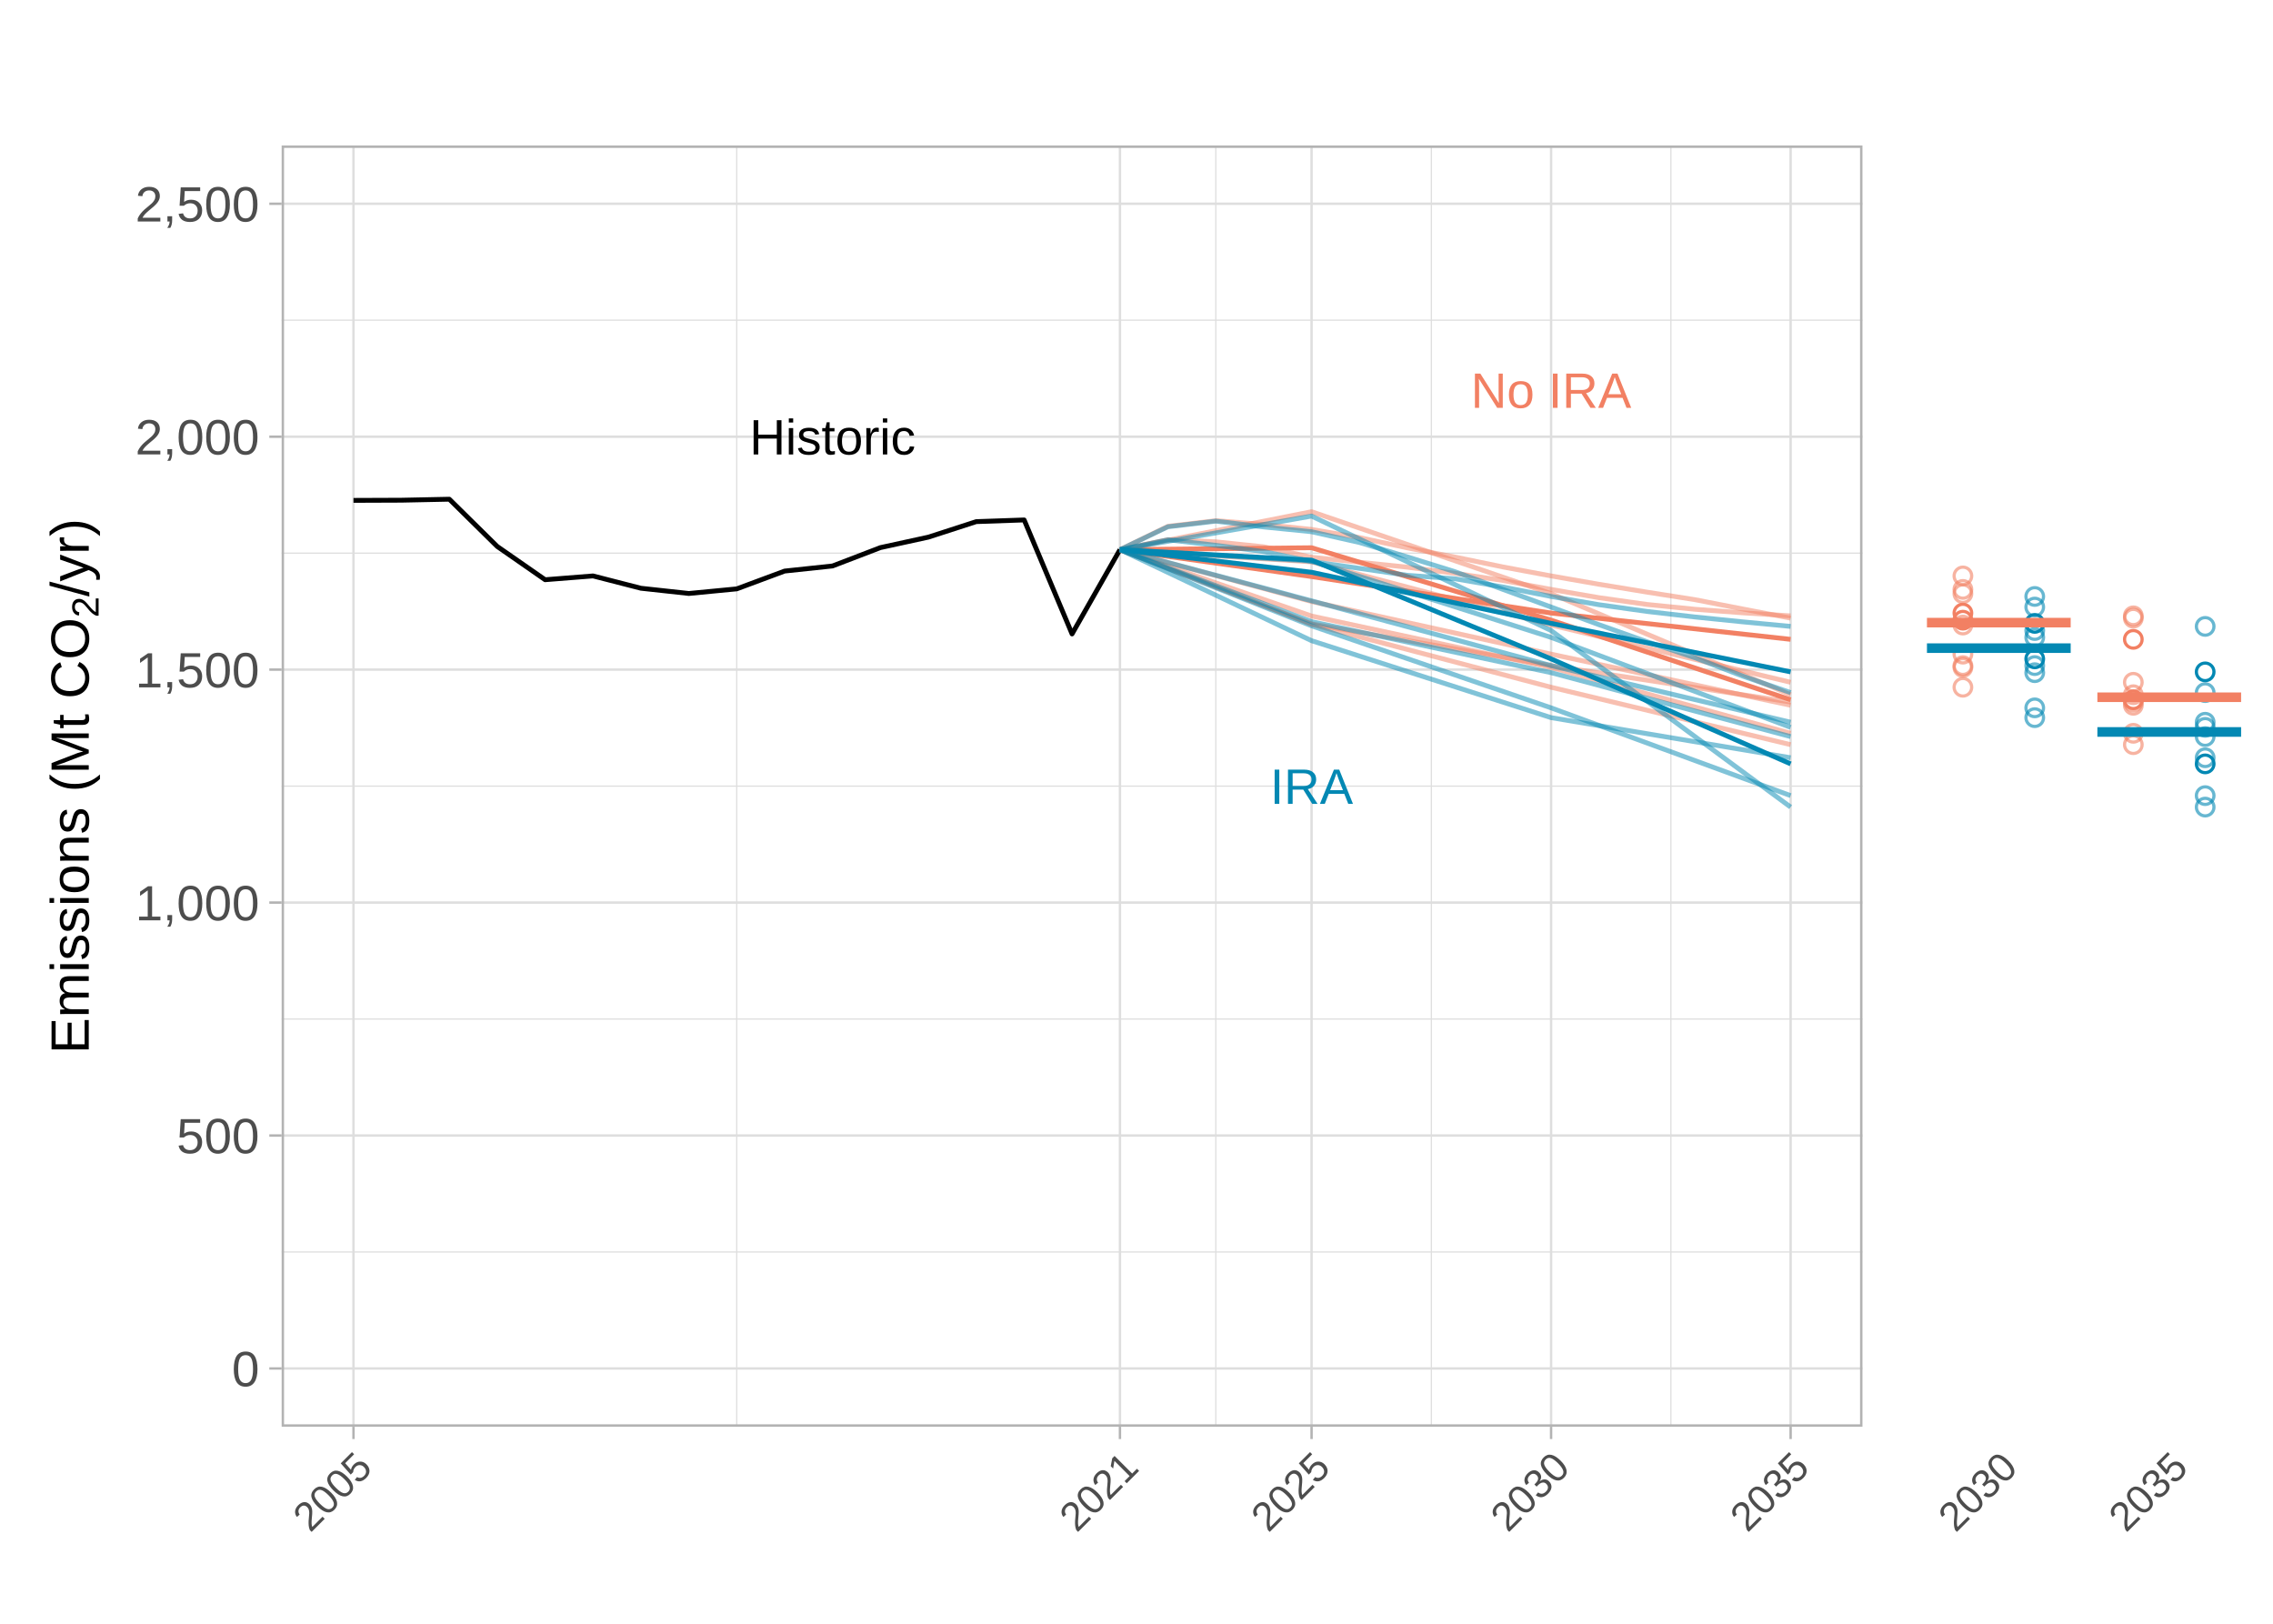
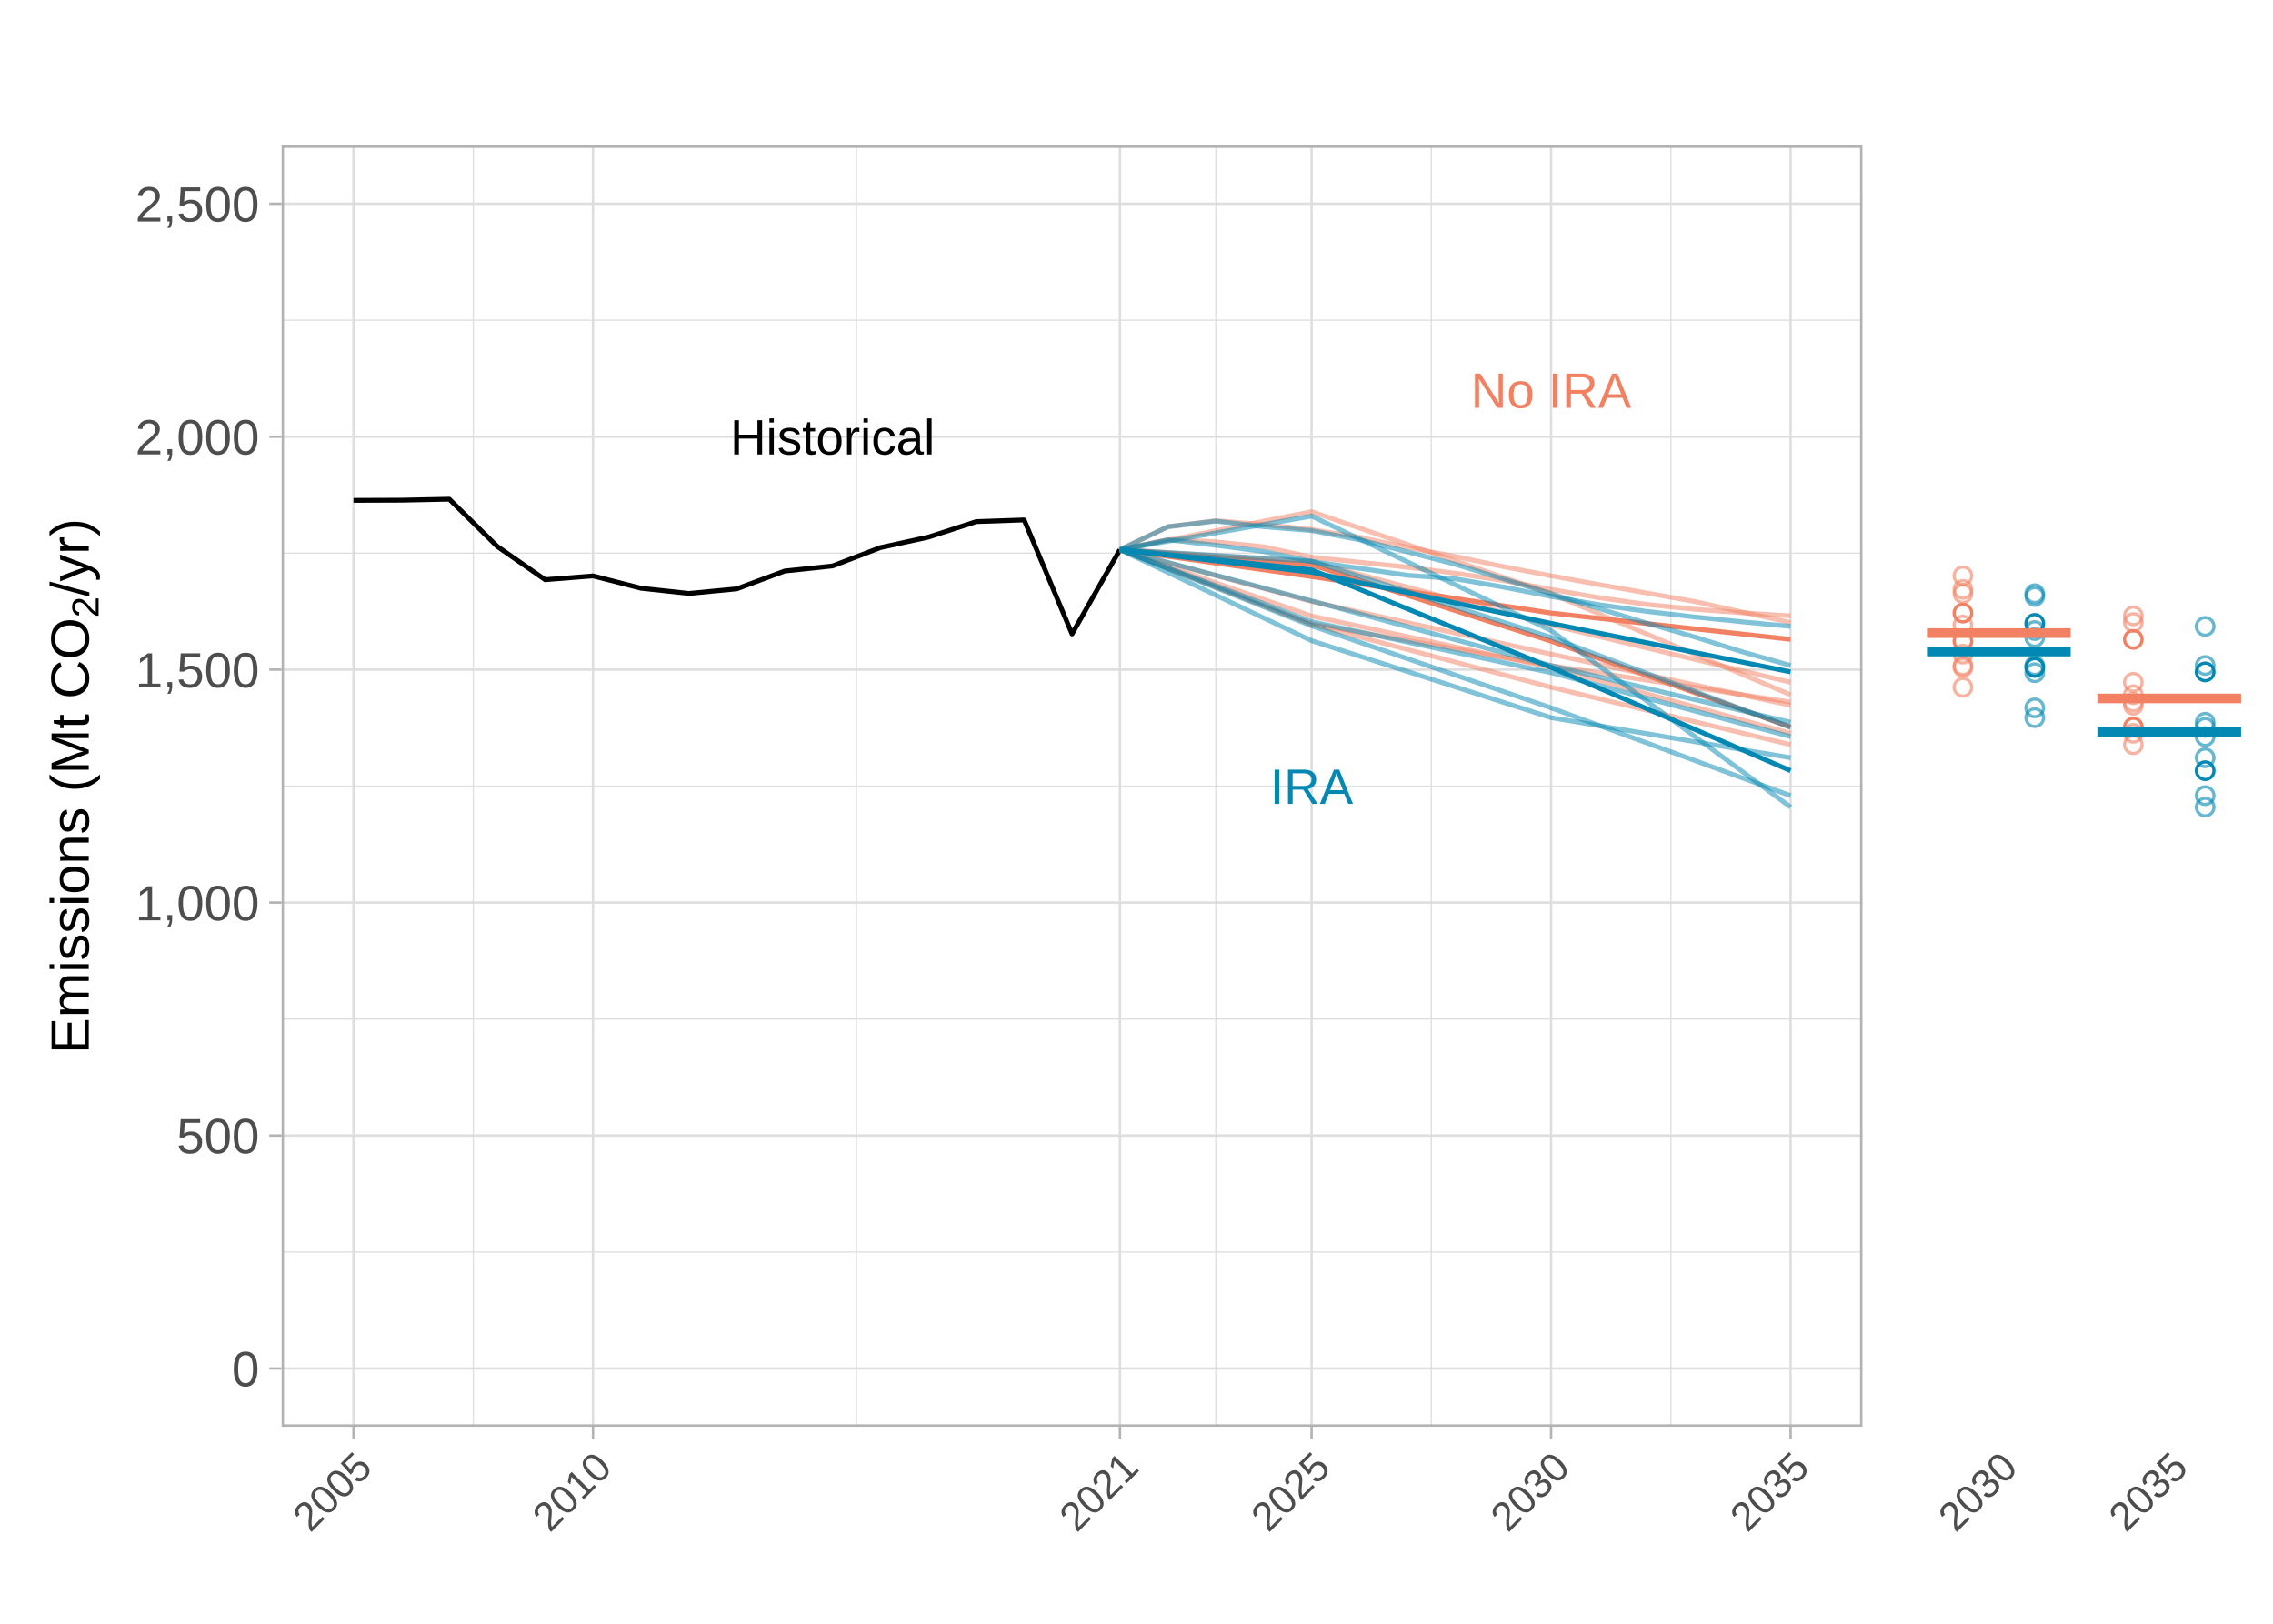
<svg xmlns="http://www.w3.org/2000/svg" class="svglite" width="504.00pt" height="360.00pt" viewBox="0 0 504.00 360.00">
  <defs>
    <style type="text/css">
    .svglite line, .svglite polyline, .svglite polygon, .svglite path, .svglite rect, .svglite circle {
      fill: none;
      stroke: #000000;
      stroke-linecap: round;
      stroke-linejoin: round;
      stroke-miterlimit: 10.00;
    }
    .svglite text {
      white-space: pre;
    }
  </style>
  </defs>
  <rect width="100%" height="100%" style="stroke: none; fill: #FFFFFF;" />
  <defs>
    <clipPath id="cpMC4wMHw1MDQuMDB8MC4wMHwzNjAuMDA=">
      <rect x="0.00" y="0.00" width="504.00" height="360.00" />
    </clipPath>
  </defs>
  <g clip-path="url(#cpMC4wMHw1MDQuMDB8MC4wMHwzNjAuMDA=)">
    <rect x="0" y="0.00" width="504.00" height="360.00" style="stroke-width: 1.07; stroke: #FFFFFF; fill: #FFFFFF;" />
  </g>
  <defs>
    <clipPath id="cpNS40OHw0MjIuOTR8NS40OHwzNTQuNTI=">
      <rect x="5.48" y="5.48" width="417.46" height="349.04" />
    </clipPath>
  </defs>
  <g clip-path="url(#cpNS40OHw0MjIuOTR8NS40OHwzNTQuNTI=)">
    <rect x="5.48" y="5.48" width="417.46" height="349.04" style="stroke-width: 1.07; stroke: #FFFFFF; fill: #FFFFFF;" />
  </g>
  <g clip-path="url(#cpMC4wMHw1MDQuMDB8MC4wMHwzNjAuMDA=)">
</g>
  <defs>
    <clipPath id="cpNjIuNDV8NDEyLjk3fDMyLjI2fDMxNi4zMg==">
      <rect x="62.45" y="32.26" width="350.52" height="284.06" />
    </clipPath>
  </defs>
  <g clip-path="url(#cpNjIuNDV8NDEyLjk3fDMyLjI2fDMxNi4zMg==)">
    <rect x="62.45" y="32.26" width="350.52" height="284.06" style="stroke-width: 1.07; stroke: none; fill: #FFFFFF;" />
    <polyline points="62.45,277.58 412.97,277.58 " style="stroke-width: 0.27; stroke: #DEDEDE; stroke-linecap: butt;" />
    <polyline points="62.45,225.93 412.97,225.93 " style="stroke-width: 0.27; stroke: #DEDEDE; stroke-linecap: butt;" />
    <polyline points="62.45,174.29 412.97,174.29 " style="stroke-width: 0.27; stroke: #DEDEDE; stroke-linecap: butt;" />
    <polyline points="62.45,122.64 412.97,122.64 " style="stroke-width: 0.27; stroke: #DEDEDE; stroke-linecap: butt;" />
    <polyline points="62.45,70.99 412.97,70.99 " style="stroke-width: 0.27; stroke: #DEDEDE; stroke-linecap: butt;" />
-     <polyline points="163.36,316.32 163.36,32.26 " style="stroke-width: 0.27; stroke: #DEDEDE; stroke-linecap: butt;" />
+     <polyline points="104.94,316.32 104.94,32.26 " style="stroke-width: 0.27; stroke: #DEDEDE; stroke-linecap: butt;" />
+     <polyline points="189.91,316.32 189.91,32.26 " style="stroke-width: 0.27; stroke: #DEDEDE; stroke-linecap: butt;" />
    <polyline points="269.58,316.32 269.58,32.26 " style="stroke-width: 0.27; stroke: #DEDEDE; stroke-linecap: butt;" />
    <polyline points="317.38,316.32 317.38,32.26 " style="stroke-width: 0.27; stroke: #DEDEDE; stroke-linecap: butt;" />
    <polyline points="370.49,316.32 370.49,32.26 " style="stroke-width: 0.27; stroke: #DEDEDE; stroke-linecap: butt;" />
    <polyline points="62.45,303.40 412.97,303.40 " style="stroke-width: 0.53; stroke: #DEDEDE; stroke-linecap: butt;" />
    <polyline points="62.45,251.76 412.97,251.76 " style="stroke-width: 0.53; stroke: #DEDEDE; stroke-linecap: butt;" />
    <polyline points="62.45,200.11 412.97,200.11 " style="stroke-width: 0.53; stroke: #DEDEDE; stroke-linecap: butt;" />
    <polyline points="62.45,148.46 412.97,148.46 " style="stroke-width: 0.53; stroke: #DEDEDE; stroke-linecap: butt;" />
    <polyline points="62.45,96.82 412.97,96.82 " style="stroke-width: 0.53; stroke: #DEDEDE; stroke-linecap: butt;" />
    <polyline points="62.45,45.17 412.97,45.17 " style="stroke-width: 0.53; stroke: #DEDEDE; stroke-linecap: butt;" />
    <polyline points="78.38,316.32 78.38,32.26 " style="stroke-width: 0.53; stroke: #DEDEDE; stroke-linecap: butt;" />
+     <polyline points="131.49,316.32 131.49,32.26 " style="stroke-width: 0.53; stroke: #DEDEDE; stroke-linecap: butt;" />
    <polyline points="248.33,316.32 248.33,32.26 " style="stroke-width: 0.53; stroke: #DEDEDE; stroke-linecap: butt;" />
    <polyline points="290.82,316.32 290.82,32.26 " style="stroke-width: 0.53; stroke: #DEDEDE; stroke-linecap: butt;" />
    <polyline points="343.93,316.32 343.93,32.26 " style="stroke-width: 0.53; stroke: #DEDEDE; stroke-linecap: butt;" />
    <polyline points="397.04,316.32 397.04,32.26 " style="stroke-width: 0.53; stroke: #DEDEDE; stroke-linecap: butt;" />
    <polyline points="78.38,110.94 89.00,110.90 99.63,110.68 110.25,121.15 120.87,128.53 131.49,127.69 142.11,130.42 152.74,131.58 163.36,130.56 173.98,126.61 184.60,125.48 195.22,121.41 205.85,119.09 216.47,115.65 227.09,115.28 237.71,140.55 248.33,121.87 " style="stroke-width: 1.07; stroke-linecap: butt;" />
    <polyline points="248.33,121.87 290.82,127.83 343.93,135.92 397.04,141.75 " style="stroke-width: 1.07; stroke: #F28063; stroke-linecap: butt;" />
    <polyline points="248.33,121.87 290.82,138.42 343.93,152.37 397.04,165.10 " style="stroke-width: 1.07; stroke: #F28063; stroke-opacity: 0.50; stroke-linecap: butt;" />
    <polyline points="248.33,121.87 290.82,136.58 343.93,147.98 397.04,162.58 " style="stroke-width: 1.07; stroke: #F28063; stroke-opacity: 0.50; stroke-linecap: butt;" />
-     <polyline points="248.33,121.87 290.82,121.44 343.93,137.50 397.04,155.15 " style="stroke-width: 1.07; stroke: #F28063; stroke-linecap: butt;" />
+     <polyline points="248.33,121.87 290.82,125.24 343.93,142.15 397.04,161.19 " style="stroke-width: 1.07; stroke: #F28063; stroke-linecap: butt;" />
    <polyline points="248.33,121.87 290.82,138.32 343.93,147.58 397.04,155.65 " style="stroke-width: 1.07; stroke: #F28063; stroke-opacity: 0.50; stroke-linecap: butt;" />
    <polyline points="248.33,121.87 290.82,133.36 343.93,145.03 397.04,156.37 " style="stroke-width: 1.07; stroke: #F28063; stroke-opacity: 0.50; stroke-linecap: butt;" />
-     <polyline points="248.33,121.87 258.96,116.69 269.58,115.44 280.20,116.28 290.82,117.38 301.44,119.19 312.06,121.47 322.69,123.52 333.31,125.71 343.93,127.69 354.55,129.54 365.17,131.28 375.80,132.95 386.42,135.02 397.04,137.05 " style="stroke-width: 1.07; stroke: #F28063; stroke-opacity: 0.50; stroke-linecap: butt;" />
+     <polyline points="248.33,121.87 258.96,116.78 269.58,115.44 280.20,116.30 290.82,117.40 301.44,119.13 312.06,121.37 322.69,123.38 333.31,125.63 343.93,127.67 354.55,129.61 365.17,131.48 375.80,133.37 386.42,135.72 397.04,138.02 " style="stroke-width: 1.07; stroke: #F28063; stroke-opacity: 0.50; stroke-linecap: butt;" />
    <polyline points="248.33,121.87 290.82,124.57 343.93,138.58 397.04,151.27 " style="stroke-width: 1.07; stroke: #F28063; stroke-opacity: 0.50; stroke-linecap: butt;" />
    <polyline points="248.33,121.87 290.82,113.45 343.93,131.62 397.04,154.03 " style="stroke-width: 1.07; stroke: #F28063; stroke-opacity: 0.50; stroke-linecap: butt;" />
    <polyline points="248.33,121.87 258.96,119.65 269.58,120.13 280.20,121.23 290.82,123.55 301.44,124.65 312.06,125.75 322.69,127.11 333.31,128.71 343.93,130.68 354.55,132.51 365.17,134.01 375.80,135.08 386.42,135.87 397.04,136.54 " style="stroke-width: 1.07; stroke: #F28063; stroke-opacity: 0.50; stroke-linecap: butt;" />
    <polyline points="248.33,121.87 290.82,126.88 343.93,138.21 397.04,148.96 " style="stroke-width: 1.07; stroke: #0388B3; stroke-linecap: butt;" />
    <polyline points="248.33,121.87 290.82,138.75 343.93,156.94 397.04,176.40 " style="stroke-width: 1.07; stroke: #0388B3; stroke-opacity: 0.50; stroke-linecap: butt;" />
    <polyline points="248.33,121.87 290.82,142.05 343.93,159.11 397.04,168.00 " style="stroke-width: 1.07; stroke: #0388B3; stroke-opacity: 0.50; stroke-linecap: butt;" />
-     <polyline points="248.33,121.87 290.82,124.19 343.93,146.08 397.04,169.36 " style="stroke-width: 1.07; stroke: #0388B3; stroke-linecap: butt;" />
+     <polyline points="248.33,121.87 290.82,126.33 343.93,147.97 397.04,170.87 " style="stroke-width: 1.07; stroke: #0388B3; stroke-linecap: butt;" />
    <polyline points="248.33,121.87 290.82,137.83 343.93,149.14 397.04,163.31 " style="stroke-width: 1.07; stroke: #0388B3; stroke-opacity: 0.50; stroke-linecap: butt;" />
    <polyline points="248.33,121.87 290.82,133.21 343.93,147.57 397.04,160.13 " style="stroke-width: 1.07; stroke: #0388B3; stroke-opacity: 0.50; stroke-linecap: butt;" />
-     <polyline points="248.33,121.87 258.96,116.79 269.58,115.54 280.20,116.83 290.82,117.89 301.44,120.28 312.06,123.47 322.69,126.78 333.31,130.70 343.93,134.59 354.55,138.50 365.17,142.27 375.80,145.82 386.42,149.90 397.04,153.56 " style="stroke-width: 1.07; stroke: #0388B3; stroke-opacity: 0.50; stroke-linecap: butt;" />
+     <polyline points="248.33,121.87 258.96,116.78 269.58,115.54 280.20,116.78 290.82,117.65 301.44,119.68 312.06,122.36 322.69,125.12 333.31,128.35 343.93,131.63 354.55,134.92 365.17,138.16 375.80,141.22 386.42,144.54 397.04,147.54 " style="stroke-width: 1.07; stroke: #0388B3; stroke-opacity: 0.50; stroke-linecap: butt;" />
    <polyline points="248.33,121.87 290.82,124.41 343.93,141.32 397.04,161.26 " style="stroke-width: 1.07; stroke: #0388B3; stroke-opacity: 0.50; stroke-linecap: butt;" />
    <polyline points="248.33,121.87 290.82,114.42 343.93,139.80 397.04,178.94 " style="stroke-width: 1.07; stroke: #0388B3; stroke-opacity: 0.50; stroke-linecap: butt;" />
    <polyline points="248.33,121.87 258.96,119.67 269.58,120.90 280.20,122.29 290.82,124.50 301.44,126.01 312.06,127.55 322.69,128.33 333.31,130.16 343.93,132.24 354.55,134.07 365.17,135.56 375.80,136.79 386.42,137.87 397.04,138.88 " style="stroke-width: 1.07; stroke: #0388B3; stroke-opacity: 0.50; stroke-linecap: butt;" />
-     <text x="184.60" y="100.76" text-anchor="middle" style="font-size: 11.04px; font-family: &quot;Arial&quot;;" textLength="36.76px" lengthAdjust="spacingAndGlyphs">Historic</text>
+     <text x="184.60" y="100.76" text-anchor="middle" style="font-size: 11.04px; font-family: &quot;Arial&quot;;" textLength="45.35px" lengthAdjust="spacingAndGlyphs">Historical</text>
    <text x="343.93" y="90.43" text-anchor="middle" style="font-size: 11.04px;fill: #F28063; font-family: &quot;Arial&quot;;" textLength="35.55px" lengthAdjust="spacingAndGlyphs">No IRA</text>
    <text x="290.82" y="178.23" text-anchor="middle" style="font-size: 11.04px;fill: #0388B3; font-family: &quot;Arial&quot;;" textLength="18.39px" lengthAdjust="spacingAndGlyphs">IRA</text>
    <rect x="62.45" y="32.26" width="350.52" height="284.06" style="stroke-width: 1.07; stroke: #B3B3B3;" />
  </g>
  <g clip-path="url(#cpMC4wMHw1MDQuMDB8MC4wMHwzNjAuMDA=)">
    <text x="57.52" y="307.34" text-anchor="end" style="font-size: 11.00px;fill: #4D4D4D; font-family: &quot;Arial&quot;;" textLength="6.12px" lengthAdjust="spacingAndGlyphs">0</text>
    <text x="57.52" y="255.69" text-anchor="end" style="font-size: 11.00px;fill: #4D4D4D; font-family: &quot;Arial&quot;;" textLength="18.36px" lengthAdjust="spacingAndGlyphs">500</text>
    <text x="57.52" y="204.05" text-anchor="end" style="font-size: 11.00px;fill: #4D4D4D; font-family: &quot;Arial&quot;;" textLength="27.54px" lengthAdjust="spacingAndGlyphs">1,000</text>
    <text x="57.52" y="152.40" text-anchor="end" style="font-size: 11.00px;fill: #4D4D4D; font-family: &quot;Arial&quot;;" textLength="27.54px" lengthAdjust="spacingAndGlyphs">1,500</text>
    <text x="57.52" y="100.75" text-anchor="end" style="font-size: 11.00px;fill: #4D4D4D; font-family: &quot;Arial&quot;;" textLength="27.54px" lengthAdjust="spacingAndGlyphs">2,000</text>
    <text x="57.52" y="49.11" text-anchor="end" style="font-size: 11.00px;fill: #4D4D4D; font-family: &quot;Arial&quot;;" textLength="27.54px" lengthAdjust="spacingAndGlyphs">2,500</text>
    <polyline points="59.71,303.40 62.45,303.40 " style="stroke-width: 0.53; stroke: #B3B3B3; stroke-linecap: butt;" />
    <polyline points="59.71,251.76 62.45,251.76 " style="stroke-width: 0.53; stroke: #B3B3B3; stroke-linecap: butt;" />
    <polyline points="59.71,200.11 62.45,200.11 " style="stroke-width: 0.53; stroke: #B3B3B3; stroke-linecap: butt;" />
    <polyline points="59.71,148.46 62.45,148.46 " style="stroke-width: 0.53; stroke: #B3B3B3; stroke-linecap: butt;" />
    <polyline points="59.71,96.82 62.45,96.82 " style="stroke-width: 0.53; stroke: #B3B3B3; stroke-linecap: butt;" />
    <polyline points="59.71,45.17 62.45,45.17 " style="stroke-width: 0.53; stroke: #B3B3B3; stroke-linecap: butt;" />
    <polyline points="78.38,319.05 78.38,316.32 " style="stroke-width: 0.53; stroke: #B3B3B3; stroke-linecap: butt;" />
+     <polyline points="131.49,319.05 131.49,316.32 " style="stroke-width: 0.53; stroke: #B3B3B3; stroke-linecap: butt;" />
    <polyline points="248.33,319.05 248.33,316.32 " style="stroke-width: 0.53; stroke: #B3B3B3; stroke-linecap: butt;" />
    <polyline points="290.82,319.05 290.82,316.32 " style="stroke-width: 0.53; stroke: #B3B3B3; stroke-linecap: butt;" />
    <polyline points="343.93,319.05 343.93,316.32 " style="stroke-width: 0.53; stroke: #B3B3B3; stroke-linecap: butt;" />
    <polyline points="397.04,319.05 397.04,316.32 " style="stroke-width: 0.53; stroke: #B3B3B3; stroke-linecap: butt;" />
    <text transform="translate(82.94,325.80) rotate(-45)" text-anchor="end" style="font-size: 9.00px;fill: #4D4D4D; font-family: &quot;Arial&quot;;" textLength="20.02px" lengthAdjust="spacingAndGlyphs">2005</text>
+     <text transform="translate(136.05,325.80) rotate(-45)" text-anchor="end" style="font-size: 9.00px;fill: #4D4D4D; font-family: &quot;Arial&quot;;" textLength="20.02px" lengthAdjust="spacingAndGlyphs">2010</text>
    <text transform="translate(252.89,325.80) rotate(-45)" text-anchor="end" style="font-size: 9.00px;fill: #4D4D4D; font-family: &quot;Arial&quot;;" textLength="20.02px" lengthAdjust="spacingAndGlyphs">2021</text>
    <text transform="translate(295.38,325.80) rotate(-45)" text-anchor="end" style="font-size: 9.00px;fill: #4D4D4D; font-family: &quot;Arial&quot;;" textLength="20.02px" lengthAdjust="spacingAndGlyphs">2025</text>
    <text transform="translate(348.49,325.80) rotate(-45)" text-anchor="end" style="font-size: 9.00px;fill: #4D4D4D; font-family: &quot;Arial&quot;;" textLength="20.02px" lengthAdjust="spacingAndGlyphs">2030</text>
    <text transform="translate(401.60,325.80) rotate(-45)" text-anchor="end" style="font-size: 9.00px;fill: #4D4D4D; font-family: &quot;Arial&quot;;" textLength="20.02px" lengthAdjust="spacingAndGlyphs">2035</text>
    <text transform="translate(19.68,233.64) rotate(-90)" style="font-size: 12.00px; font-family: &quot;Arial&quot;;" textLength="87.36px" lengthAdjust="spacingAndGlyphs">Emissions (Mt C</text>
    <text transform="translate(19.68,146.27) rotate(-90)" style="font-size: 12.00px; font-family: &quot;Arial&quot;;" textLength="9.34px" lengthAdjust="spacingAndGlyphs">O</text>
    <text transform="translate(21.86,136.93) rotate(-90)" style="font-size: 8.40px; font-family: &quot;Arial&quot;;" textLength="4.67px" lengthAdjust="spacingAndGlyphs">2</text>
    <text transform="translate(19.68,132.27) rotate(-90)" style="font-size: 12.00px; font-family: &quot;Arial&quot;;" textLength="17.33px" lengthAdjust="spacingAndGlyphs">/yr)</text>
  </g>
  <defs>
    <clipPath id="cpNDIyLjk0fDQ2MC43M3w1LjQ4fDM1NC41Mg==">
      <rect x="422.94" y="5.48" width="37.79" height="349.04" />
    </clipPath>
  </defs>
  <g clip-path="url(#cpNDIyLjk0fDQ2MC43M3w1LjQ4fDM1NC41Mg==)">
    <rect x="422.94" y="5.48" width="37.79" height="349.04" style="stroke-width: 1.07; stroke: #FFFFFF; fill: #FFFFFF;" />
  </g>
  <g clip-path="url(#cpMC4wMHw1MDQuMDB8MC4wMHwzNjAuMDA=)">
</g>
  <defs>
    <clipPath id="cpNDI1LjY4fDQ2MC43M3wzMi4yNnwzMTYuMzI=">
      <rect x="425.68" y="32.26" width="35.05" height="284.06" />
    </clipPath>
  </defs>
  <g clip-path="url(#cpNDI1LjY4fDQ2MC43M3wzMi4yNnwzMTYuMzI=)">
    <rect x="425.68" y="32.26" width="35.05" height="284.06" style="stroke-width: 1.07; stroke: none; fill: #FFFFFF;" />
    <circle cx="451.17" cy="132.24" r="1.95" style="stroke-width: 0.71; stroke: #0388B3; stroke-opacity: 0.60;" />
    <circle cx="435.24" cy="130.68" r="1.95" style="stroke-width: 0.71; stroke: #F28063; stroke-opacity: 0.60;" />
    <circle cx="451.17" cy="156.94" r="1.95" style="stroke-width: 0.71; stroke: #0388B3; stroke-opacity: 0.60;" />
    <circle cx="435.24" cy="152.37" r="1.95" style="stroke-width: 0.71; stroke: #F28063; stroke-opacity: 0.60;" />
    <circle cx="451.17" cy="159.11" r="1.95" style="stroke-width: 0.71; stroke: #0388B3; stroke-opacity: 0.60;" />
    <circle cx="435.24" cy="147.98" r="1.95" style="stroke-width: 0.71; stroke: #F28063; stroke-opacity: 0.60;" />
-     <circle cx="451.17" cy="146.08" r="1.95" style="stroke-width: 0.71; stroke: #0388B3;" />
-     <circle cx="435.24" cy="137.50" r="1.95" style="stroke-width: 0.71; stroke: #F28063;" />
+     <circle cx="451.17" cy="147.97" r="1.95" style="stroke-width: 0.71; stroke: #0388B3;" />
+     <circle cx="435.24" cy="142.15" r="1.95" style="stroke-width: 0.71; stroke: #F28063;" />
    <circle cx="451.17" cy="149.14" r="1.95" style="stroke-width: 0.71; stroke: #0388B3; stroke-opacity: 0.60;" />
    <circle cx="435.24" cy="147.58" r="1.95" style="stroke-width: 0.71; stroke: #F28063; stroke-opacity: 0.60;" />
    <circle cx="451.17" cy="147.57" r="1.95" style="stroke-width: 0.71; stroke: #0388B3; stroke-opacity: 0.60;" />
    <circle cx="435.24" cy="145.03" r="1.95" style="stroke-width: 0.71; stroke: #F28063; stroke-opacity: 0.60;" />
-     <circle cx="451.17" cy="134.59" r="1.95" style="stroke-width: 0.71; stroke: #0388B3; stroke-opacity: 0.60;" />
-     <circle cx="435.24" cy="127.69" r="1.95" style="stroke-width: 0.71; stroke: #F28063; stroke-opacity: 0.60;" />
+     <circle cx="451.17" cy="131.63" r="1.95" style="stroke-width: 0.71; stroke: #0388B3; stroke-opacity: 0.60;" />
+     <circle cx="435.24" cy="127.67" r="1.95" style="stroke-width: 0.71; stroke: #F28063; stroke-opacity: 0.60;" />
    <circle cx="451.17" cy="141.32" r="1.95" style="stroke-width: 0.71; stroke: #0388B3; stroke-opacity: 0.60;" />
    <circle cx="435.24" cy="138.58" r="1.95" style="stroke-width: 0.71; stroke: #F28063; stroke-opacity: 0.60;" />
    <circle cx="451.17" cy="139.80" r="1.95" style="stroke-width: 0.71; stroke: #0388B3; stroke-opacity: 0.60;" />
    <circle cx="435.24" cy="131.62" r="1.95" style="stroke-width: 0.71; stroke: #F28063; stroke-opacity: 0.60;" />
    <circle cx="451.17" cy="138.21" r="1.95" style="stroke-width: 0.71; stroke: #0388B3;" />
    <circle cx="435.24" cy="135.92" r="1.95" style="stroke-width: 0.71; stroke: #F28063;" />
-     <line x1="427.27" y1="138.04" x2="459.14" y2="138.04" style="stroke-width: 2.13; stroke: #F28063; stroke-linecap: butt;" />
-     <line x1="427.27" y1="143.70" x2="459.14" y2="143.70" style="stroke-width: 2.13; stroke: #0388B3; stroke-linecap: butt;" />
+     <line x1="427.27" y1="140.36" x2="459.14" y2="140.36" style="stroke-width: 2.13; stroke: #F28063; stroke-linecap: butt;" />
+     <line x1="427.27" y1="144.45" x2="459.14" y2="144.45" style="stroke-width: 2.13; stroke: #0388B3; stroke-linecap: butt;" />
  </g>
  <g clip-path="url(#cpMC4wMHw1MDQuMDB8MC4wMHwzNjAuMDA=)">
    <text transform="translate(447.76,325.80) rotate(-45)" text-anchor="end" style="font-size: 9.00px;fill: #4D4D4D; font-family: &quot;Arial&quot;;" textLength="20.02px" lengthAdjust="spacingAndGlyphs">2030</text>
  </g>
  <defs>
    <clipPath id="cpNDYwLjczfDQ5OC41Mnw1LjQ4fDM1NC41Mg==">
      <rect x="460.73" y="5.48" width="37.79" height="349.04" />
    </clipPath>
  </defs>
  <g clip-path="url(#cpNDYwLjczfDQ5OC41Mnw1LjQ4fDM1NC41Mg==)">
    <rect x="460.73" y="5.48" width="37.79" height="349.04" style="stroke-width: 1.07; stroke: #FFFFFF; fill: #FFFFFF;" />
  </g>
  <g clip-path="url(#cpMC4wMHw1MDQuMDB8MC4wMHwzNjAuMDA=)">
</g>
  <defs>
    <clipPath id="cpNDYzLjQ3fDQ5OC41MnwzMi4yNnwzMTYuMzI=">
      <rect x="463.47" y="32.26" width="35.05" height="284.06" />
    </clipPath>
  </defs>
  <g clip-path="url(#cpNDYzLjQ3fDQ5OC41MnwzMi4yNnwzMTYuMzI=)">
    <rect x="463.47" y="32.26" width="35.05" height="284.06" style="stroke-width: 1.07; stroke: none; fill: #FFFFFF;" />
    <circle cx="488.96" cy="138.88" r="1.95" style="stroke-width: 0.71; stroke: #0388B3; stroke-opacity: 0.60;" />
    <circle cx="473.03" cy="136.54" r="1.95" style="stroke-width: 0.71; stroke: #F28063; stroke-opacity: 0.60;" />
    <circle cx="488.96" cy="176.40" r="1.95" style="stroke-width: 0.71; stroke: #0388B3; stroke-opacity: 0.60;" />
    <circle cx="473.03" cy="165.10" r="1.95" style="stroke-width: 0.71; stroke: #F28063; stroke-opacity: 0.60;" />
    <circle cx="488.96" cy="168.00" r="1.95" style="stroke-width: 0.71; stroke: #0388B3; stroke-opacity: 0.60;" />
    <circle cx="473.03" cy="162.58" r="1.95" style="stroke-width: 0.71; stroke: #F28063; stroke-opacity: 0.60;" />
-     <circle cx="488.96" cy="169.36" r="1.95" style="stroke-width: 0.71; stroke: #0388B3;" />
-     <circle cx="473.03" cy="155.15" r="1.95" style="stroke-width: 0.71; stroke: #F28063;" />
+     <circle cx="488.96" cy="170.87" r="1.95" style="stroke-width: 0.71; stroke: #0388B3;" />
+     <circle cx="473.03" cy="161.19" r="1.95" style="stroke-width: 0.71; stroke: #F28063;" />
    <circle cx="488.96" cy="163.31" r="1.95" style="stroke-width: 0.71; stroke: #0388B3; stroke-opacity: 0.60;" />
    <circle cx="473.03" cy="155.65" r="1.95" style="stroke-width: 0.71; stroke: #F28063; stroke-opacity: 0.60;" />
    <circle cx="488.96" cy="160.13" r="1.95" style="stroke-width: 0.71; stroke: #0388B3; stroke-opacity: 0.60;" />
    <circle cx="473.03" cy="156.37" r="1.95" style="stroke-width: 0.71; stroke: #F28063; stroke-opacity: 0.60;" />
-     <circle cx="488.96" cy="153.56" r="1.95" style="stroke-width: 0.71; stroke: #0388B3; stroke-opacity: 0.60;" />
-     <circle cx="473.03" cy="137.05" r="1.95" style="stroke-width: 0.71; stroke: #F28063; stroke-opacity: 0.60;" />
+     <circle cx="488.96" cy="147.54" r="1.95" style="stroke-width: 0.71; stroke: #0388B3; stroke-opacity: 0.60;" />
+     <circle cx="473.03" cy="138.02" r="1.95" style="stroke-width: 0.71; stroke: #F28063; stroke-opacity: 0.60;" />
    <circle cx="488.96" cy="161.26" r="1.95" style="stroke-width: 0.71; stroke: #0388B3; stroke-opacity: 0.60;" />
    <circle cx="473.03" cy="151.27" r="1.95" style="stroke-width: 0.71; stroke: #F28063; stroke-opacity: 0.60;" />
    <circle cx="488.96" cy="178.94" r="1.95" style="stroke-width: 0.71; stroke: #0388B3; stroke-opacity: 0.60;" />
    <circle cx="473.03" cy="154.03" r="1.95" style="stroke-width: 0.71; stroke: #F28063; stroke-opacity: 0.60;" />
    <circle cx="488.96" cy="148.96" r="1.95" style="stroke-width: 0.71; stroke: #0388B3;" />
    <circle cx="473.03" cy="141.75" r="1.95" style="stroke-width: 0.71; stroke: #F28063;" />
-     <line x1="465.06" y1="154.59" x2="496.93" y2="154.59" style="stroke-width: 2.13; stroke: #F28063; stroke-linecap: butt;" />
+     <line x1="465.06" y1="154.84" x2="496.93" y2="154.84" style="stroke-width: 2.13; stroke: #F28063; stroke-linecap: butt;" />
    <line x1="465.06" y1="162.28" x2="496.93" y2="162.28" style="stroke-width: 2.13; stroke: #0388B3; stroke-linecap: butt;" />
  </g>
  <g clip-path="url(#cpMC4wMHw1MDQuMDB8MC4wMHwzNjAuMDA=)">
    <text transform="translate(485.55,325.80) rotate(-45)" text-anchor="end" style="font-size: 9.00px;fill: #4D4D4D; font-family: &quot;Arial&quot;;" textLength="20.02px" lengthAdjust="spacingAndGlyphs">2035</text>
  </g>
</svg>
